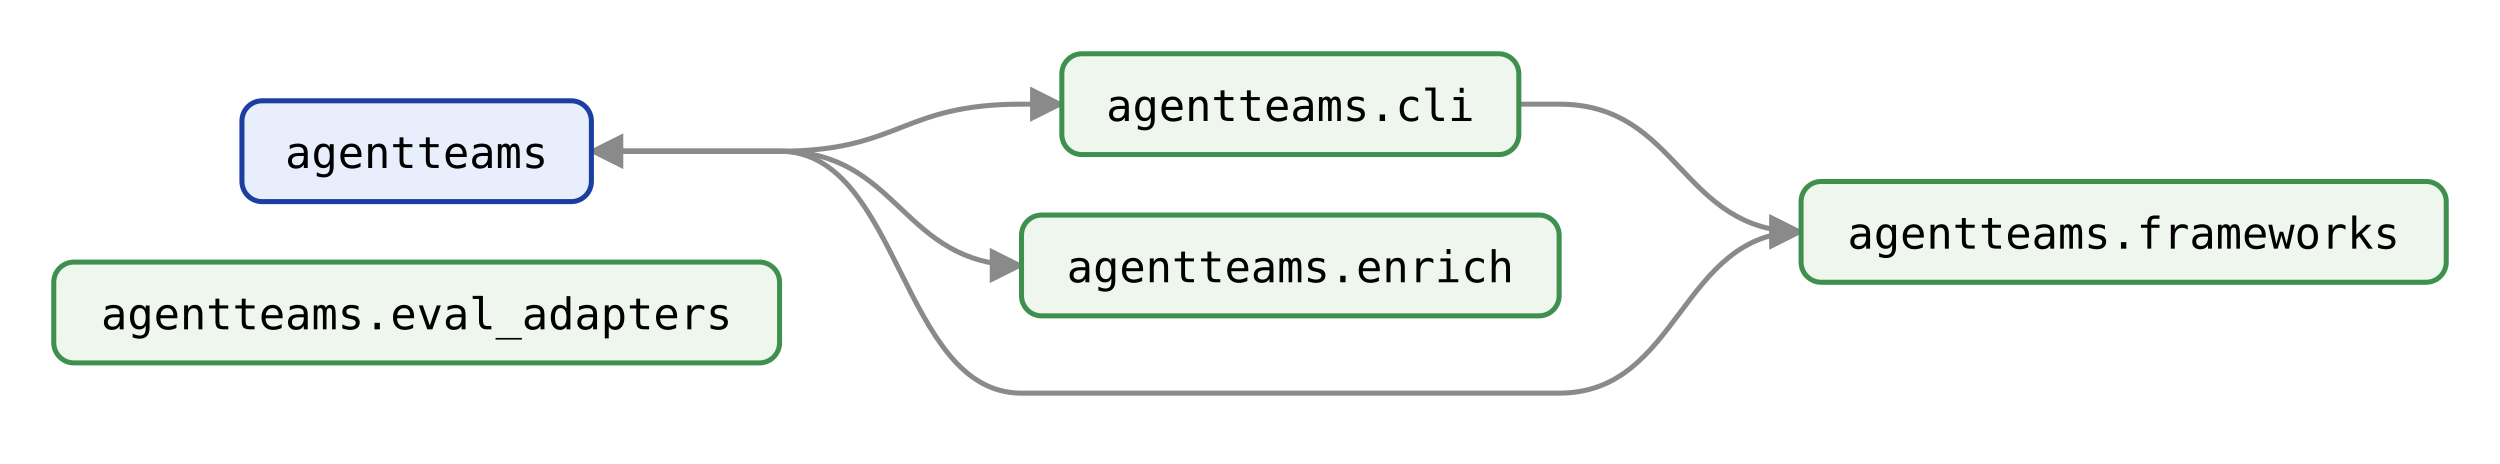
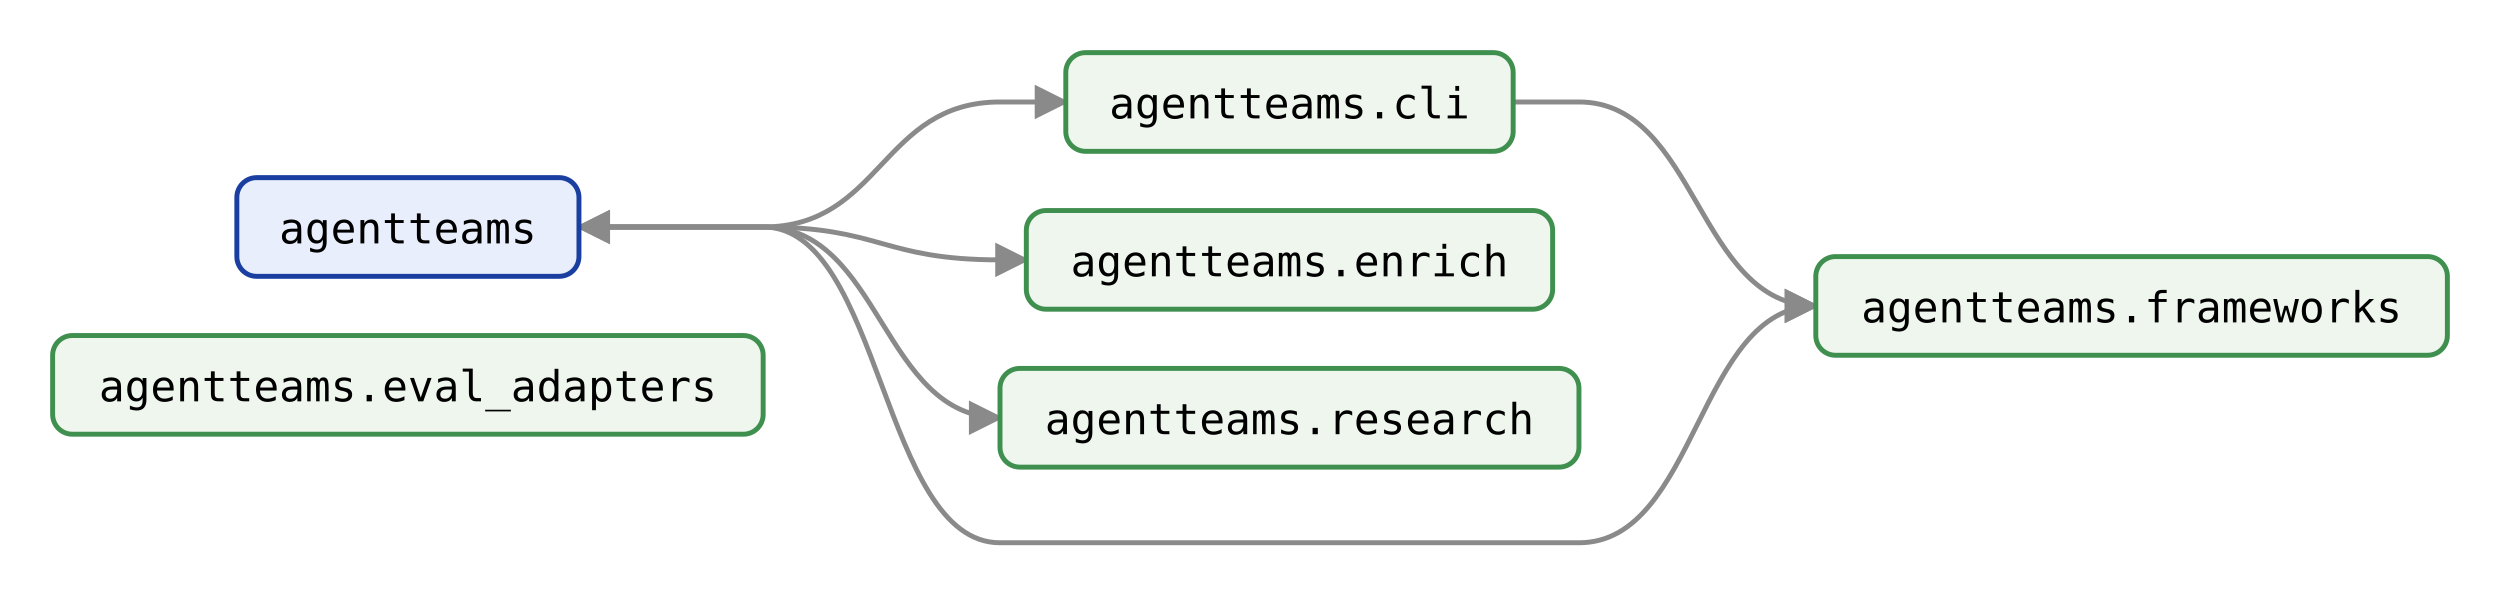
- <svg xmlns="http://www.w3.org/2000/svg" viewBox="0 0 744 138" width="744" height="138" font-family="monospace">
+ <svg xmlns="http://www.w3.org/2000/svg" viewBox="0 0 760 186" width="760" height="186" font-family="monospace">
  <defs>
    <marker id="arrow" viewBox="0 0 10 10" refX="9" refY="5" markerWidth="7" markerHeight="7" orient="auto-start-reverse">
      <polygon points="0,0 10,5 0,10" fill="#8a8a8a" />
    </marker>
  </defs>
-   <path d="M176,45 L232,45 C268,45 268,31 304,31 L316,31" fill="none" stroke="#8a8a8a" stroke-width="1.5" marker-start="url(#arrow)" marker-end="url(#arrow)" />
-   <path d="M176,45 L232,45 C268,45 268,79 304,79" fill="none" stroke="#8a8a8a" stroke-width="1.5" marker-end="url(#arrow)" />
-   <path d="M176,45 L232,45 C268,45 268,117 304,117 L464,117 C500,117 500,69 536,69" fill="none" stroke="#8a8a8a" stroke-width="1.5" marker-start="url(#arrow)" marker-end="url(#arrow)" />
-   <path d="M452,31 L464,31 C500,31 500,69 536,69" fill="none" stroke="#8a8a8a" stroke-width="1.5" marker-end="url(#arrow)" />
-   <rect x="72" y="30" width="104" height="30" rx="6" fill="#e8eefb" stroke="#1b3fa0" stroke-width="1.5" />
-   <text x="124" y="50" font-size="13" text-anchor="middle" fill="#000000">agentteams</text>
-   <rect x="316" y="16" width="136" height="30" rx="6" fill="#eef6ee" stroke="#3f8f4f" stroke-width="1.5" />
-   <text x="384" y="36" font-size="13" text-anchor="middle" fill="#000000">agentteams.cli</text>
-   <rect x="304" y="64" width="160" height="30" rx="6" fill="#eef6ee" stroke="#3f8f4f" stroke-width="1.5" />
-   <text x="384" y="84" font-size="13" text-anchor="middle" fill="#000000">agentteams.enrich</text>
-   <rect x="16" y="78" width="216" height="30" rx="6" fill="#eef6ee" stroke="#3f8f4f" stroke-width="1.5" />
-   <text x="124" y="98" font-size="13" text-anchor="middle" fill="#000000">agentteams.eval_adapters</text>
-   <rect x="536" y="54" width="192" height="30" rx="6" fill="#eef6ee" stroke="#3f8f4f" stroke-width="1.5" />
-   <text x="632" y="74" font-size="13" text-anchor="middle" fill="#000000">agentteams.frameworks</text>
+   <path d="M176,69 L232,69 C268,69 268,31 304,31 L324,31" fill="none" stroke="#8a8a8a" stroke-width="1.5" marker-start="url(#arrow)" marker-end="url(#arrow)" />
+   <path d="M176,69 L232,69 C268,69 268,79 304,79 L312,79" fill="none" stroke="#8a8a8a" stroke-width="1.5" marker-end="url(#arrow)" />
+   <path d="M176,69 L232,69 C268,69 268,165 304,165 L480,165 C516,165 516,93 552,93" fill="none" stroke="#8a8a8a" stroke-width="1.5" marker-start="url(#arrow)" marker-end="url(#arrow)" />
+   <path d="M176,69 L232,69 C268,69 268,127 304,127" fill="none" stroke="#8a8a8a" stroke-width="1.5" marker-end="url(#arrow)" />
+   <path d="M460,31 L480,31 C516,31 516,93 552,93" fill="none" stroke="#8a8a8a" stroke-width="1.5" marker-end="url(#arrow)" />
+   <rect x="72" y="54" width="104" height="30" rx="6" fill="#e8eefb" stroke="#1b3fa0" stroke-width="1.5" />
+   <text x="124" y="74" font-size="13" text-anchor="middle" fill="#000000">agentteams</text>
+   <rect x="324" y="16" width="136" height="30" rx="6" fill="#eef6ee" stroke="#3f8f4f" stroke-width="1.5" />
+   <text x="392" y="36" font-size="13" text-anchor="middle" fill="#000000">agentteams.cli</text>
+   <rect x="312" y="64" width="160" height="30" rx="6" fill="#eef6ee" stroke="#3f8f4f" stroke-width="1.5" />
+   <text x="392" y="84" font-size="13" text-anchor="middle" fill="#000000">agentteams.enrich</text>
+   <rect x="16" y="102" width="216" height="30" rx="6" fill="#eef6ee" stroke="#3f8f4f" stroke-width="1.5" />
+   <text x="124" y="122" font-size="13" text-anchor="middle" fill="#000000">agentteams.eval_adapters</text>
+   <rect x="552" y="78" width="192" height="30" rx="6" fill="#eef6ee" stroke="#3f8f4f" stroke-width="1.5" />
+   <text x="648" y="98" font-size="13" text-anchor="middle" fill="#000000">agentteams.frameworks</text>
+   <rect x="304" y="112" width="176" height="30" rx="6" fill="#eef6ee" stroke="#3f8f4f" stroke-width="1.5" />
+   <text x="392" y="132" font-size="13" text-anchor="middle" fill="#000000">agentteams.research</text>
</svg>
